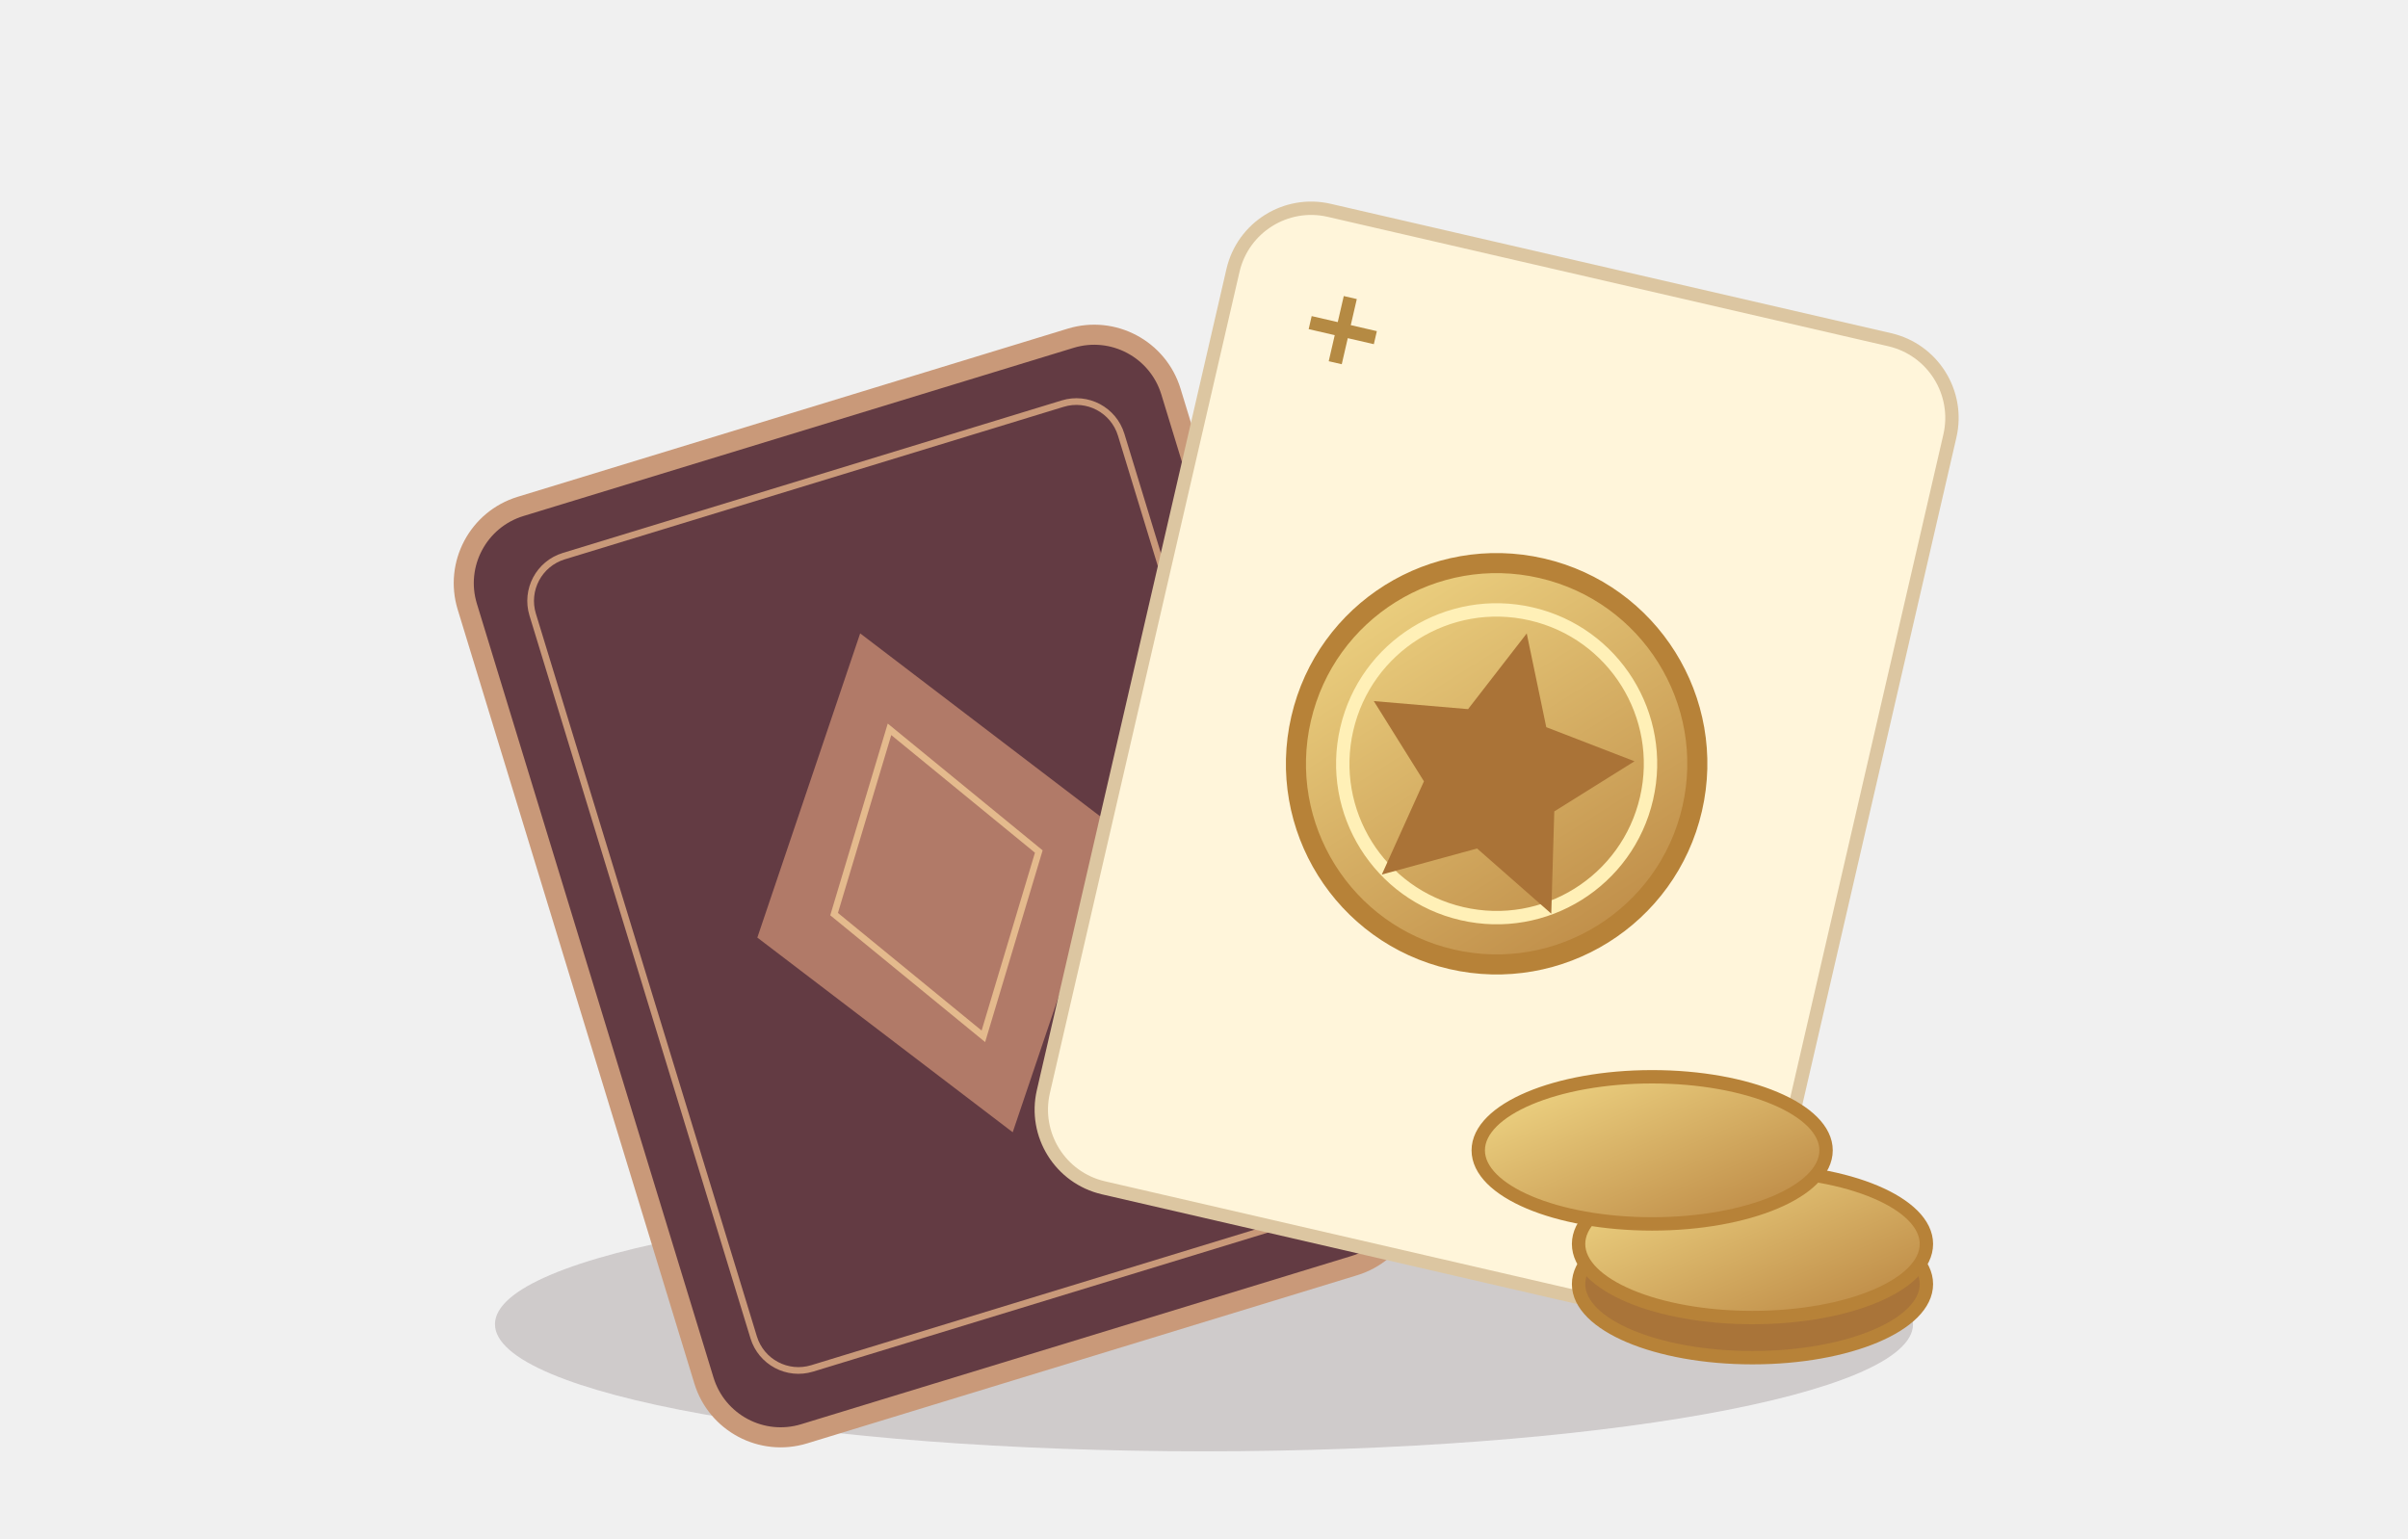
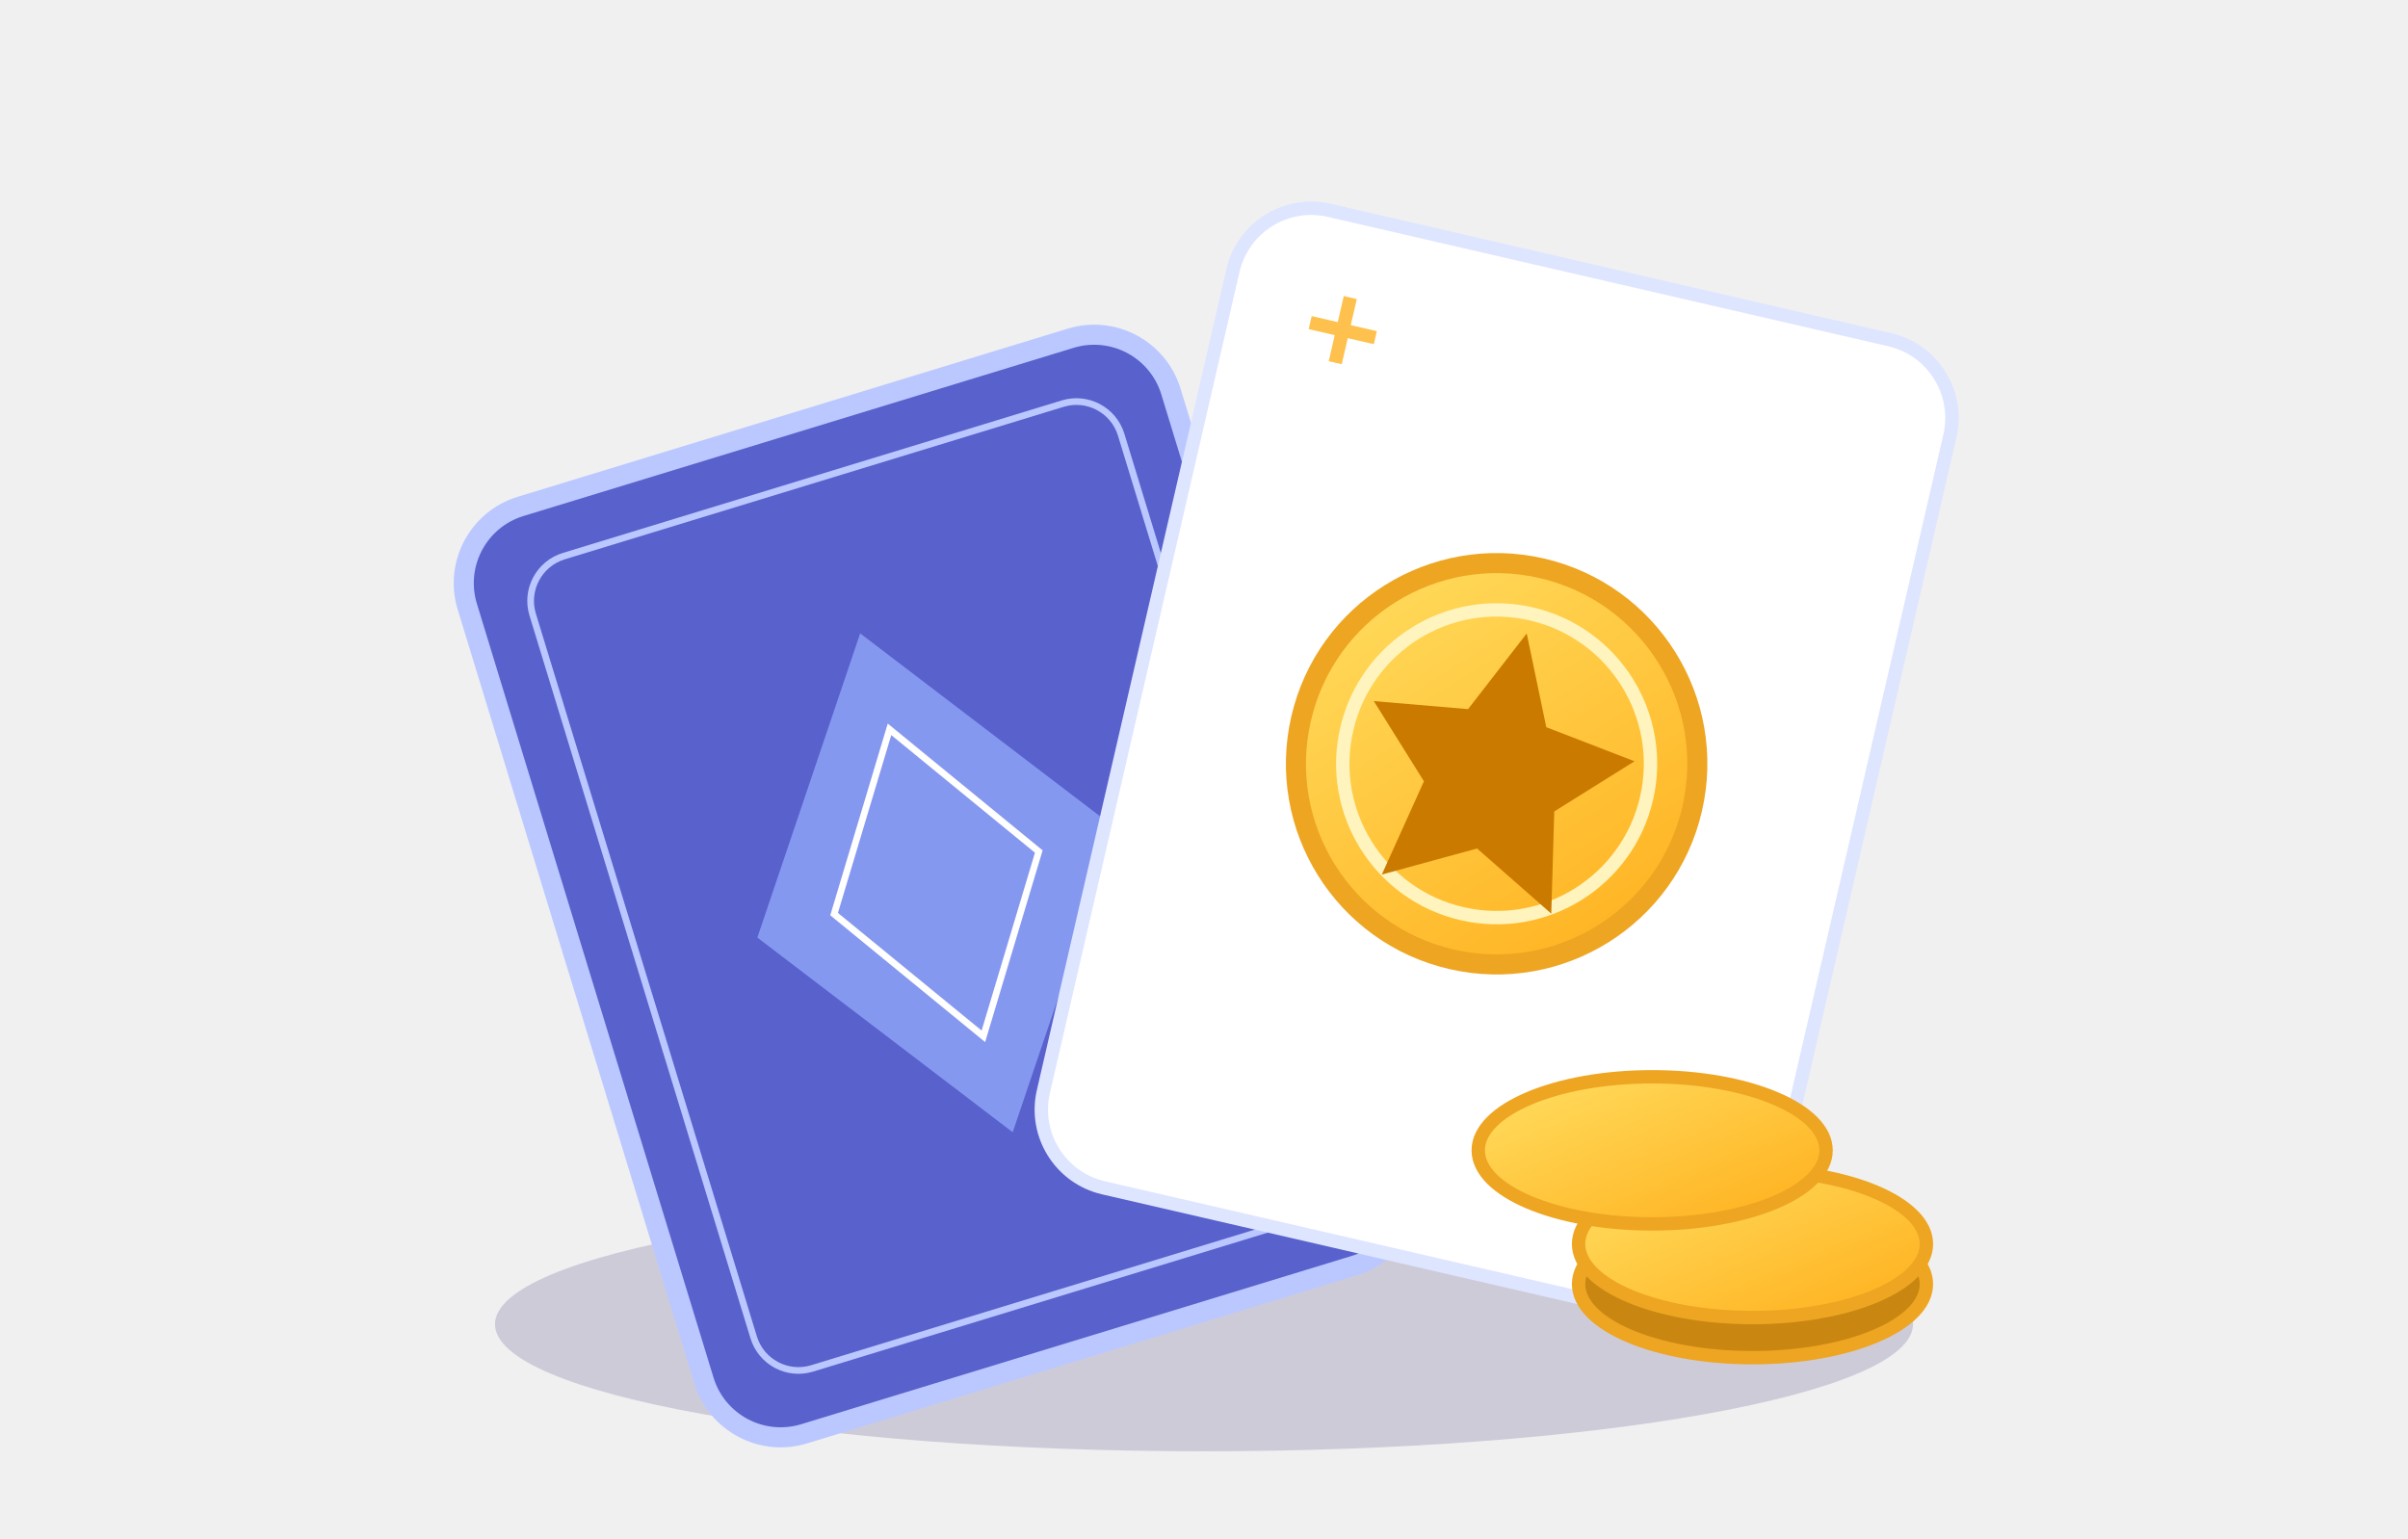
<svg xmlns="http://www.w3.org/2000/svg" viewBox="0 0 360 230" fill="none">
  <defs>
    <linearGradient id="gold" x2="1" y2="1">
-       <stop stop-color="#f3db89" />
-       <stop offset="1" stop-color="#b8823f" />
+       <stop stop-color="#ffdf62" />
+       <stop offset="1" stop-color="#ffae1a" />
    </linearGradient>
  </defs>
-   <ellipse cx="180" cy="198" rx="106" ry="19" fill="#351f23" opacity=".18" />
+   <ellipse cx="180" cy="198" rx="106" ry="19" fill="#302470" opacity=".18" />
  <g transform="translate(85 60) rotate(-17 55 72)">
-     <rect width="110" height="145" rx="12" fill="#633b43" stroke="#c99979" stroke-width="3" />
-     <rect x="9" y="9" width="92" height="127" rx="7" stroke="#c99979" />
-     <path d="m55 33 28 39-28 39-28-39Z" fill="#b17a68" />
-     <path d="m55 48 16 24-16 24-16-24Z" stroke="#e4ba8d" />
+     <rect width="110" height="145" rx="12" fill="#5961cc" stroke="#bac8ff" stroke-width="3" />
+     <rect x="9" y="9" width="92" height="127" rx="7" stroke="#bac8ff" />
+     <path d="m55 33 28 39-28 39-28-39Z" fill="#8598f0" />
+     <path d="m55 48 16 24-16 24-16-24Z" stroke="#fff" />
  </g>
  <g transform="translate(169 39) rotate(13 54 74)">
-     <rect width="110" height="150" rx="12" fill="#fff5da" stroke="#dcc6a1" stroke-width="2" />
-     <circle cx="55" cy="75" r="30" fill="url(#gold)" stroke="#b78238" stroke-width="3" />
-     <circle cx="55" cy="75" r="23" stroke="#fff0b7" stroke-width="2" />
-     <path d="m55 55 6 13 14 2-10 10 3 15-13-7-13 7 3-15-10-10 14-2Z" fill="#aa7337" />
-     <path d="M13 17h10m-5-5v10M87 130h10m-5-5v10" stroke="#b58a43" stroke-width="2" />
+     <rect width="110" height="150" rx="12" fill="#fff" stroke="#dee5ff" stroke-width="2" />
+     <circle cx="55" cy="75" r="30" fill="url(#gold)" stroke="#eea522" stroke-width="3" />
+     <circle cx="55" cy="75" r="23" stroke="#fff4be" stroke-width="2" />
+     <path d="m55 55 6 13 14 2-10 10 3 15-13-7-13 7 3-15-10-10 14-2Z" fill="#cb7a00" />
+     <path d="M13 17h10m-5-5v10M87 130h10m-5-5v10" stroke="#ffc14d" stroke-width="2" />
  </g>
-   <g stroke="#b78238" stroke-width="2">
-     <ellipse cx="262" cy="192" rx="26" ry="11" fill="#a97439" />
+   <g stroke="#eea522" stroke-width="2">
+     <ellipse cx="262" cy="192" rx="26" ry="11" fill="#c98712" />
    <ellipse cx="262" cy="186" rx="26" ry="11" fill="url(#gold)" />
    <ellipse cx="247" cy="172" rx="26" ry="11" fill="url(#gold)" />
  </g>
</svg>
